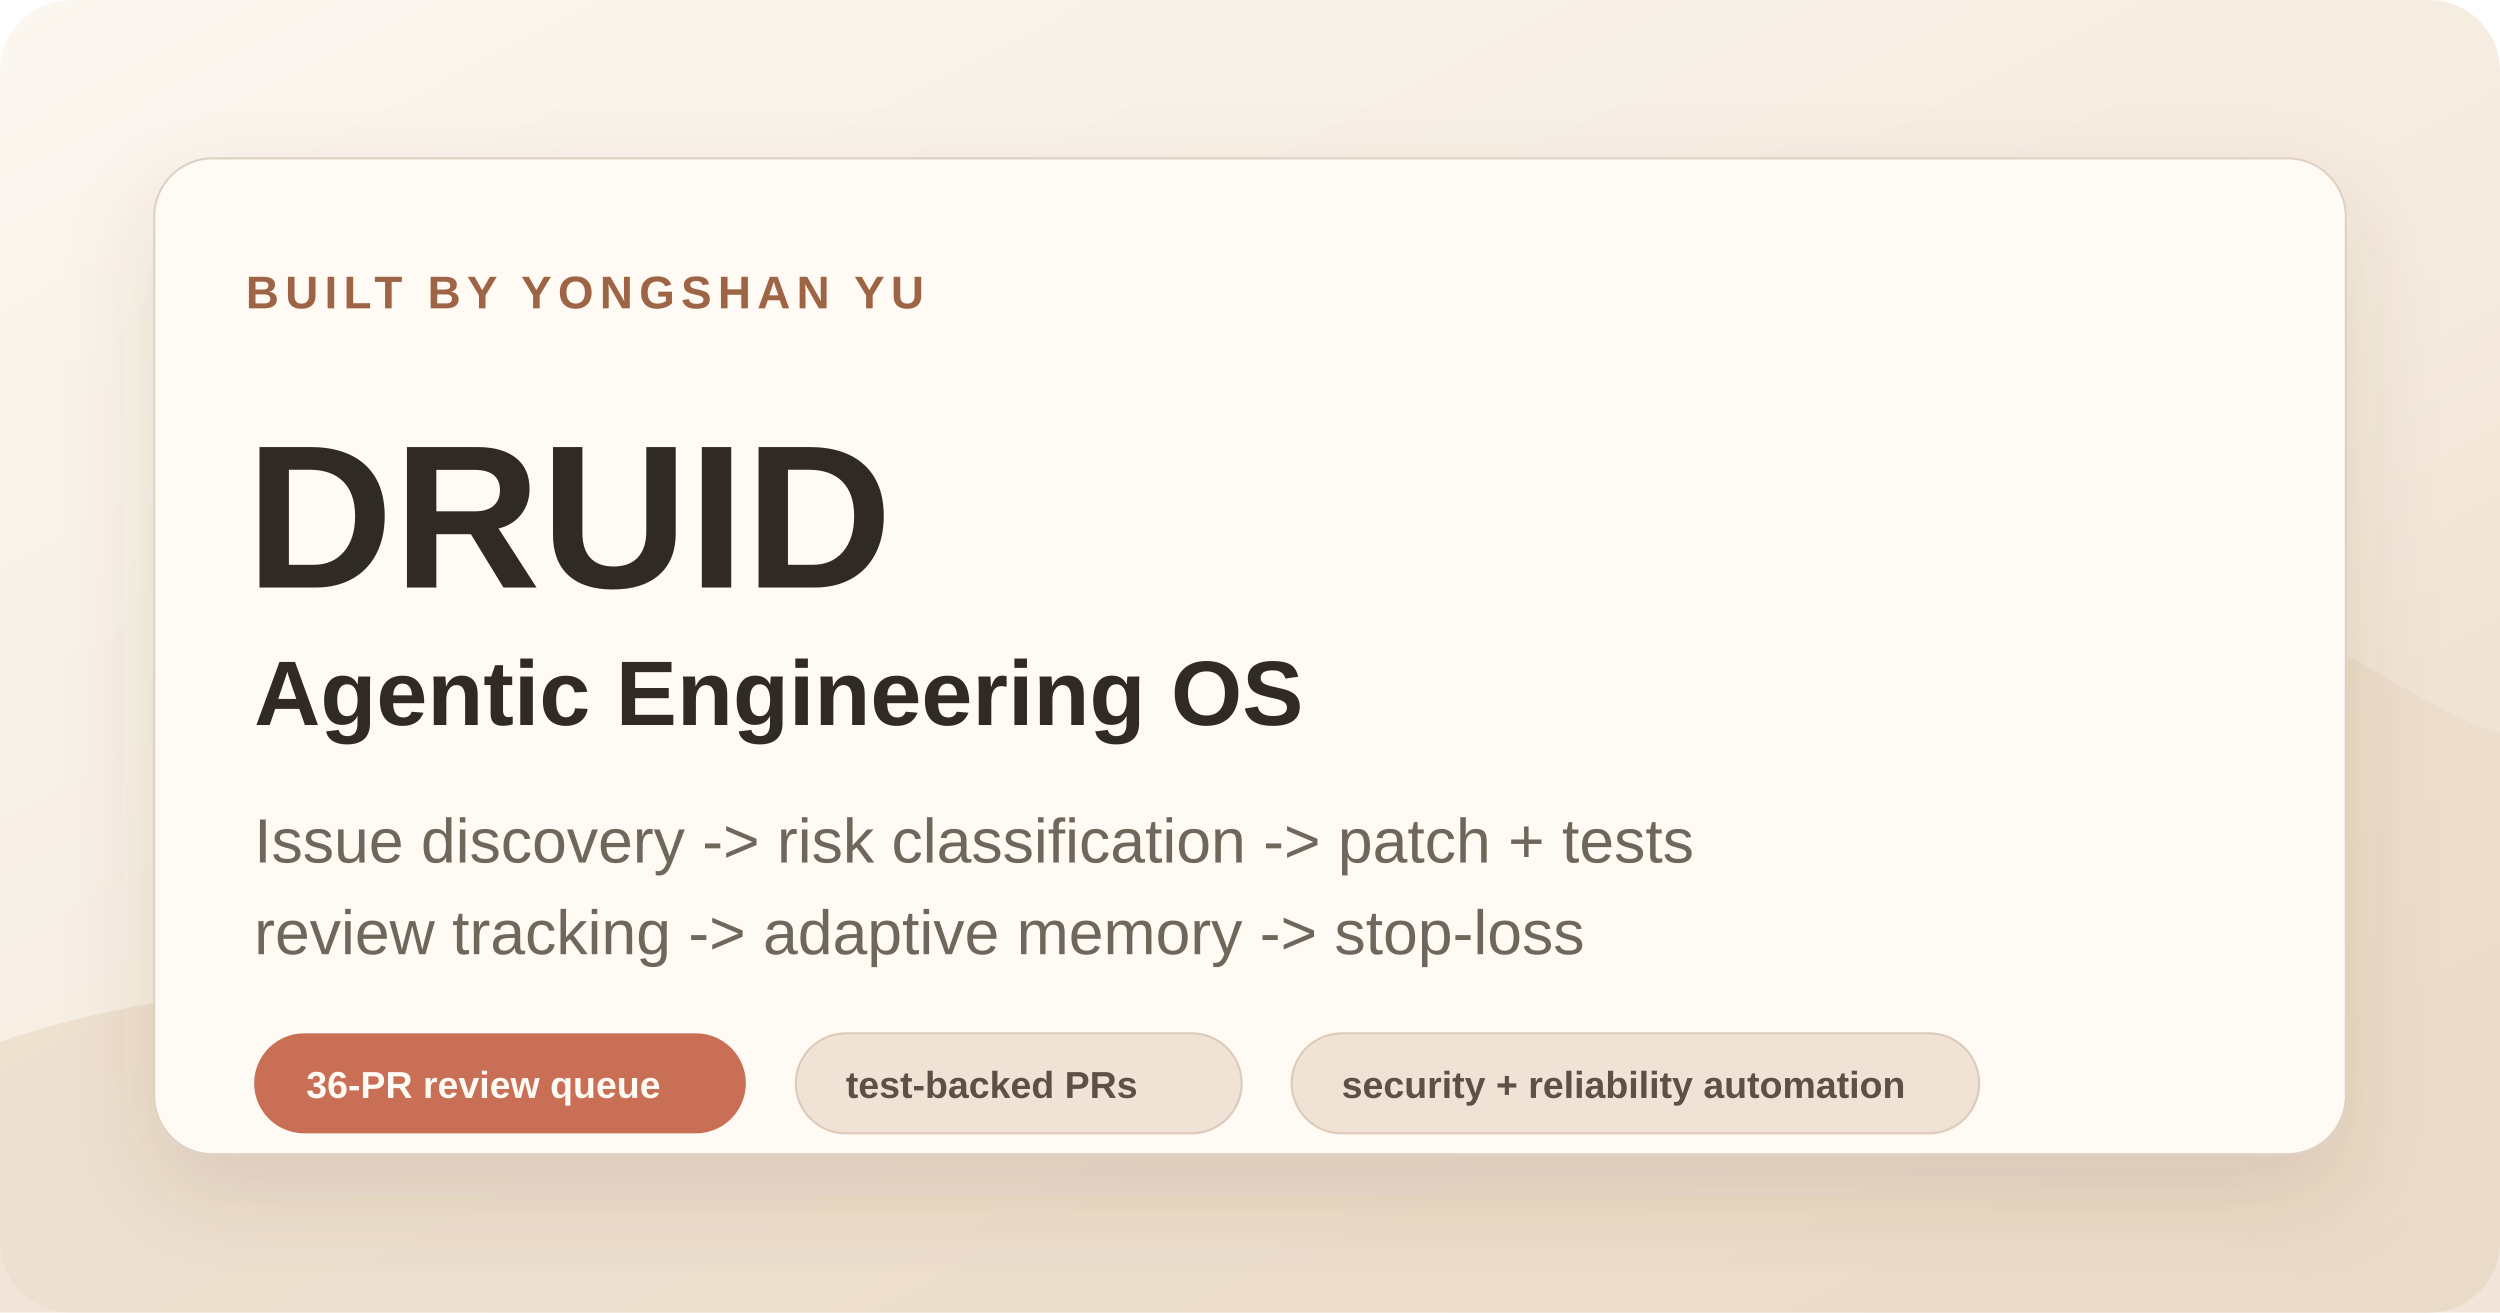
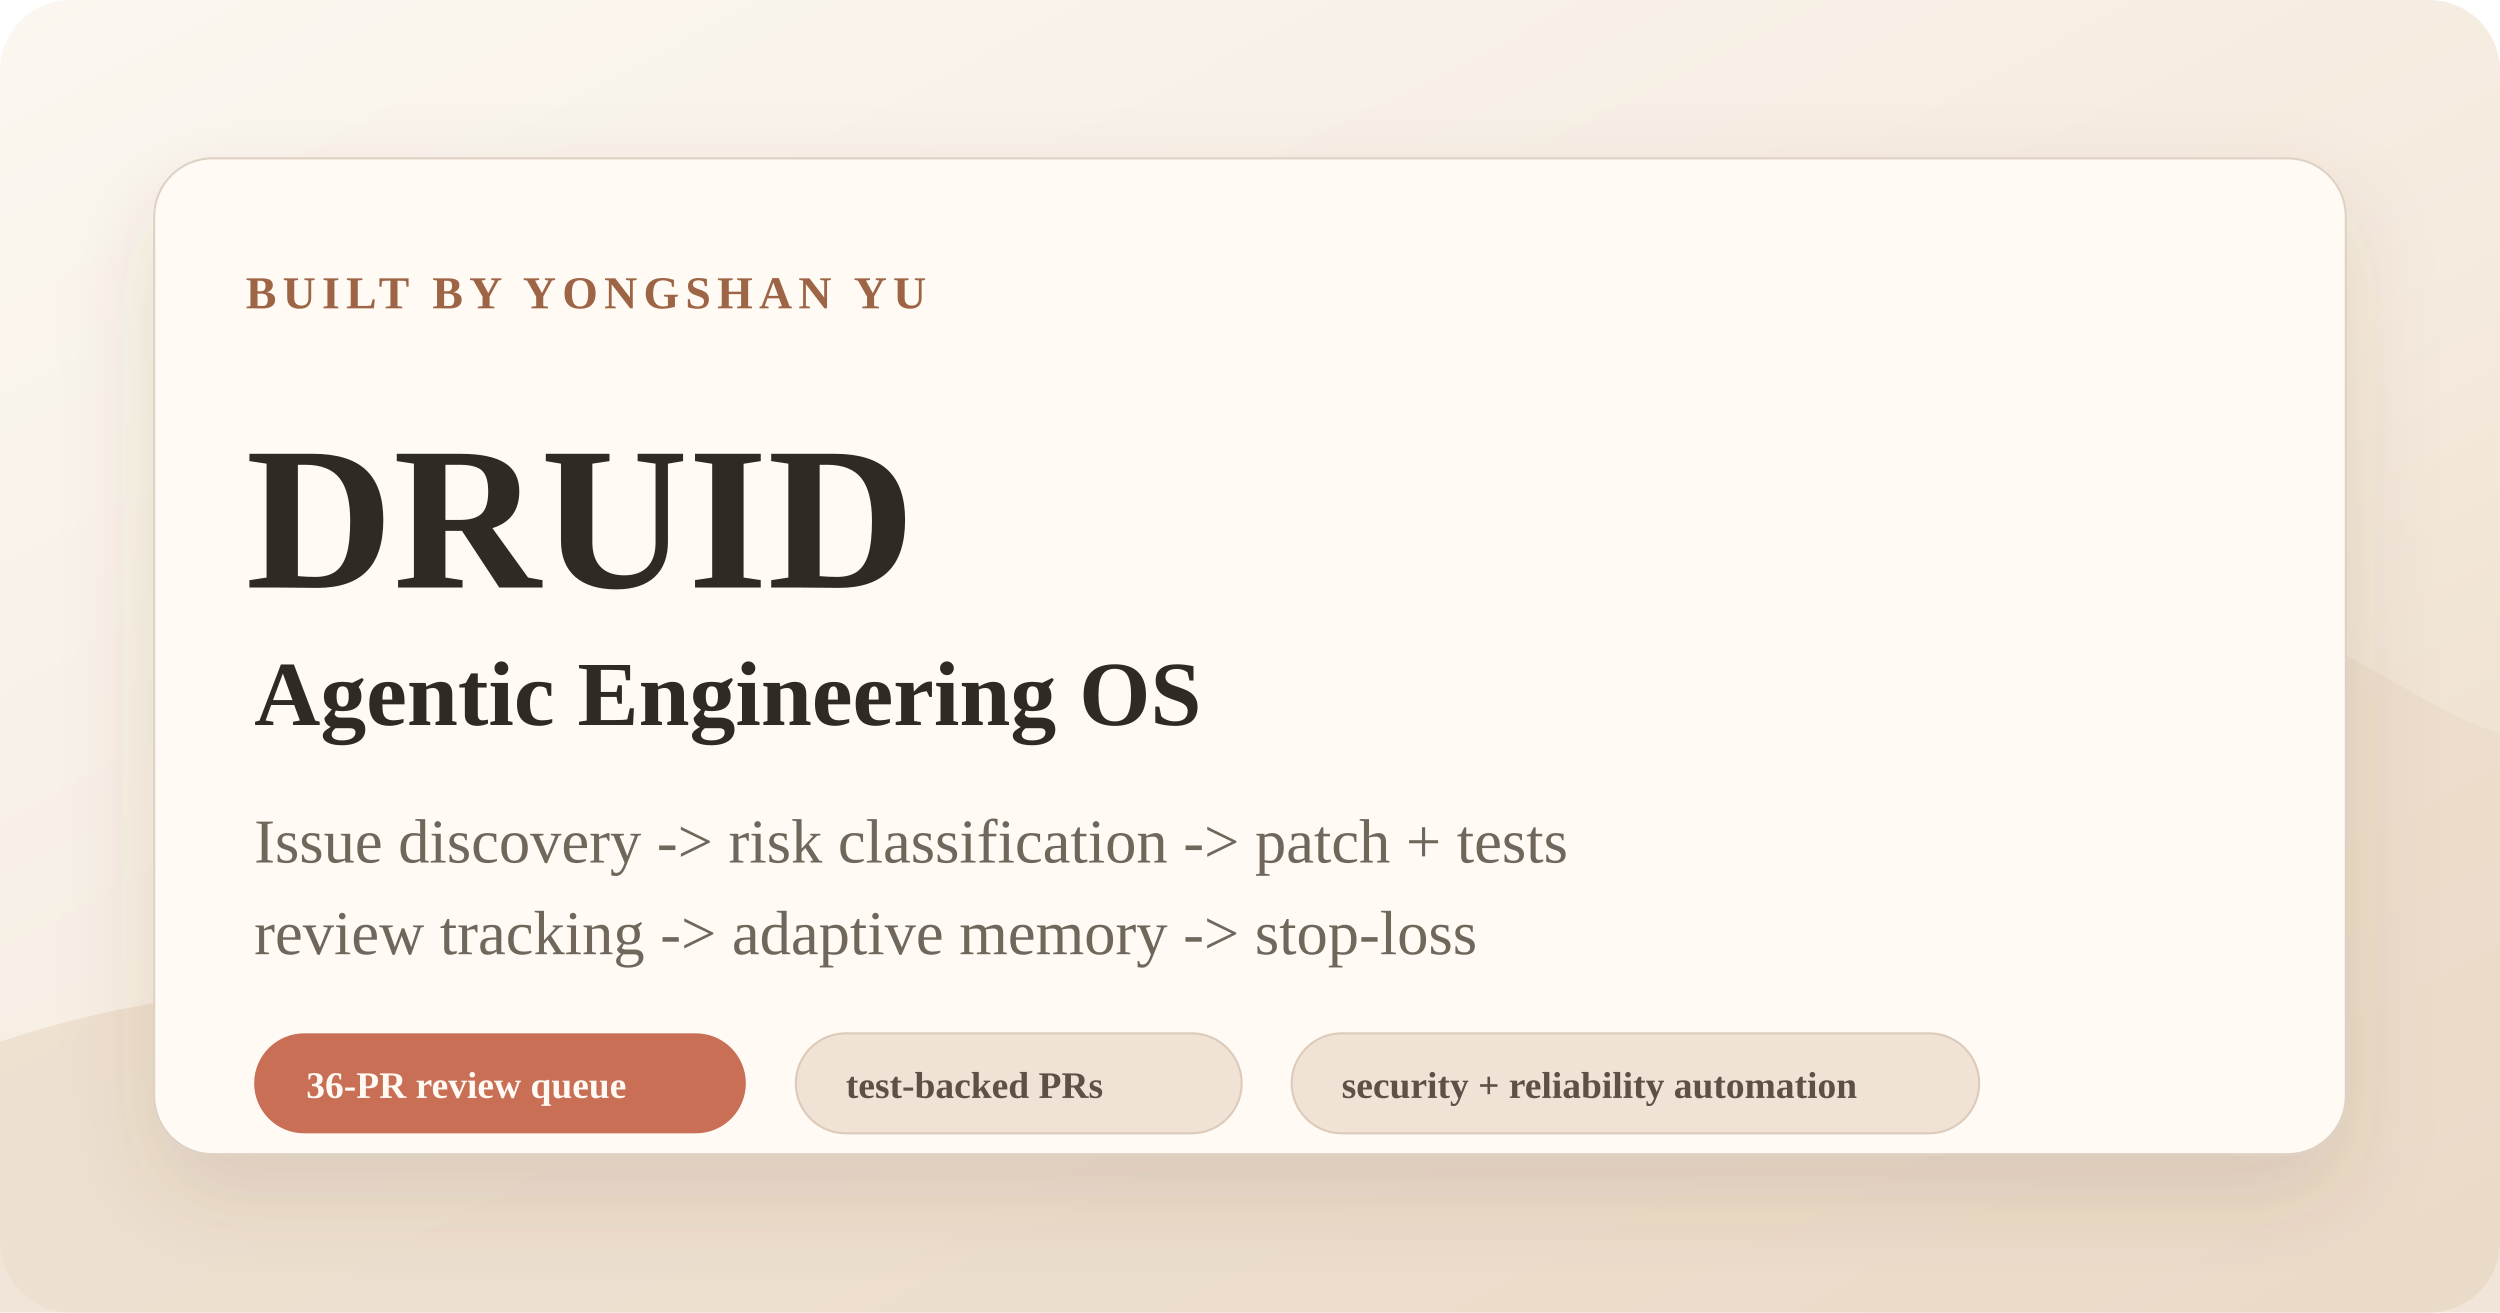
<svg xmlns="http://www.w3.org/2000/svg" width="1200" height="630" viewBox="0 0 1200 630" role="img" aria-labelledby="title desc">
  <defs>
    <linearGradient id="bg" x1="0" y1="0" x2="1" y2="1">
      <stop offset="0" stop-color="#fbf7f0" />
      <stop offset="0.58" stop-color="#f5ebdf" />
      <stop offset="1" stop-color="#ead9c6" />
    </linearGradient>
    <filter id="shadow" x="-12%" y="-12%" width="124%" height="124%">
      <feDropShadow dx="0" dy="20" stdDeviation="22" flood-color="#6b4a36" flood-opacity="0.14" />
    </filter>
  </defs>
  <rect width="1200" height="630" rx="34" fill="url(#bg)" />
  <path d="M0 500 C210 430 312 540 514 474 C730 404 812 220 1014 270 C1112 294 1158 340 1200 352 L1200 630 L0 630 Z" fill="#eadbc9" opacity="0.72" />
  <g filter="url(#shadow)">
    <rect x="74" y="76" width="1052" height="478" rx="28" fill="#fffaf3" stroke="#ded1c3" />
  </g>
-   <text x="118" y="148" fill="#9d6546" font-family="Styrene A, Styrene B, Anthropic Sans, Helvetica Neue, Arial, -apple-system, BlinkMacSystemFont, Segoe UI, sans-serif" font-size="22" font-weight="800" letter-spacing="3">BUILT BY YONGSHAN YU</text>
-   <text x="118" y="282" fill="#2f2a24" font-family="Styrene A, Styrene B, Anthropic Sans, Helvetica Neue, Arial, -apple-system, BlinkMacSystemFont, Segoe UI, sans-serif" font-size="98" font-weight="820">DRUID</text>
-   <text x="122" y="348" fill="#2f2a24" font-family="Styrene A, Styrene B, Anthropic Sans, Helvetica Neue, Arial, -apple-system, BlinkMacSystemFont, Segoe UI, sans-serif" font-size="44" font-weight="650">Agentic Engineering OS</text>
-   <text x="122" y="414" fill="#6f665c" font-family="Styrene A, Styrene B, Anthropic Sans, Helvetica Neue, Arial, -apple-system, BlinkMacSystemFont, Segoe UI, sans-serif" font-size="30">Issue discovery -&gt; risk classification -&gt; patch + tests</text>
-   <text x="122" y="458" fill="#6f665c" font-family="Styrene A, Styrene B, Anthropic Sans, Helvetica Neue, Arial, -apple-system, BlinkMacSystemFont, Segoe UI, sans-serif" font-size="30">review tracking -&gt; adaptive memory -&gt; stop-loss</text>
+   <text x="118" y="148" fill="#9d6546" font-family="Times New Roman, Tiempos Headline, Tiempos Text, Iowan Old Style, Georgia, Cambria, serif" font-size="22" font-weight="800" letter-spacing="3">BUILT BY YONGSHAN YU</text>
+   <text x="118" y="282" fill="#2f2a24" font-family="Times New Roman, Tiempos Headline, Tiempos Text, Iowan Old Style, Georgia, Cambria, serif" font-size="98" font-weight="820">DRUID</text>
+   <text x="122" y="348" fill="#2f2a24" font-family="Times New Roman, Tiempos Headline, Tiempos Text, Iowan Old Style, Georgia, Cambria, serif" font-size="44" font-weight="650">Agentic Engineering OS</text>
+   <text x="122" y="414" fill="#6f665c" font-family="Times New Roman, Tiempos Headline, Tiempos Text, Iowan Old Style, Georgia, Cambria, serif" font-size="30">Issue discovery -&gt; risk classification -&gt; patch + tests</text>
+   <text x="122" y="458" fill="#6f665c" font-family="Times New Roman, Tiempos Headline, Tiempos Text, Iowan Old Style, Georgia, Cambria, serif" font-size="30">review tracking -&gt; adaptive memory -&gt; stop-loss</text>
  <g transform="translate(122 496)">
    <rect width="236" height="48" rx="24" fill="#c86f55" />
-     <text x="25" y="31" fill="#fffaf3" font-family="Styrene A, Styrene B, Anthropic Sans, Helvetica Neue, Arial, -apple-system, BlinkMacSystemFont, Segoe UI, sans-serif" font-size="18" font-weight="800">36-PR review queue</text>
+     <text x="25" y="31" fill="#fffaf3" font-family="Times New Roman, Tiempos Headline, Tiempos Text, Iowan Old Style, Georgia, Cambria, serif" font-size="18" font-weight="800">36-PR review queue</text>
  </g>
  <g transform="translate(382 496)">
    <rect width="214" height="48" rx="24" fill="#f0e2d4" stroke="#dccaba" />
-     <text x="24" y="31" fill="#5e5047" font-family="Styrene A, Styrene B, Anthropic Sans, Helvetica Neue, Arial, -apple-system, BlinkMacSystemFont, Segoe UI, sans-serif" font-size="18" font-weight="800">test-backed PRs</text>
+     <text x="24" y="31" fill="#5e5047" font-family="Times New Roman, Tiempos Headline, Tiempos Text, Iowan Old Style, Georgia, Cambria, serif" font-size="18" font-weight="800">test-backed PRs</text>
  </g>
  <g transform="translate(620 496)">
    <rect width="330" height="48" rx="24" fill="#f0e2d4" stroke="#dccaba" />
-     <text x="24" y="31" fill="#5e5047" font-family="Styrene A, Styrene B, Anthropic Sans, Helvetica Neue, Arial, -apple-system, BlinkMacSystemFont, Segoe UI, sans-serif" font-size="18" font-weight="800">security + reliability automation</text>
+     <text x="24" y="31" fill="#5e5047" font-family="Times New Roman, Tiempos Headline, Tiempos Text, Iowan Old Style, Georgia, Cambria, serif" font-size="18" font-weight="800">security + reliability automation</text>
  </g>
</svg>
